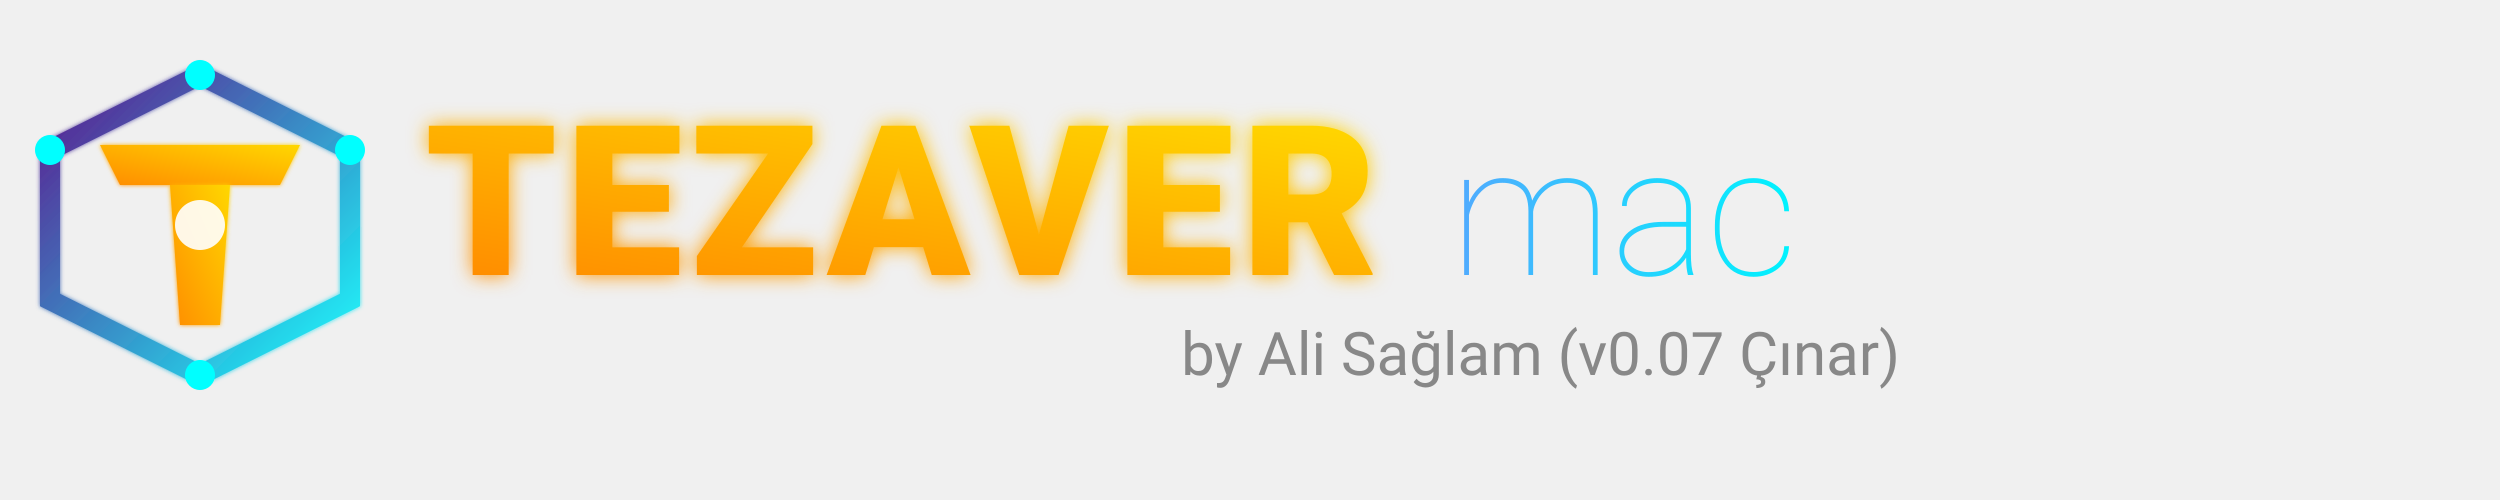
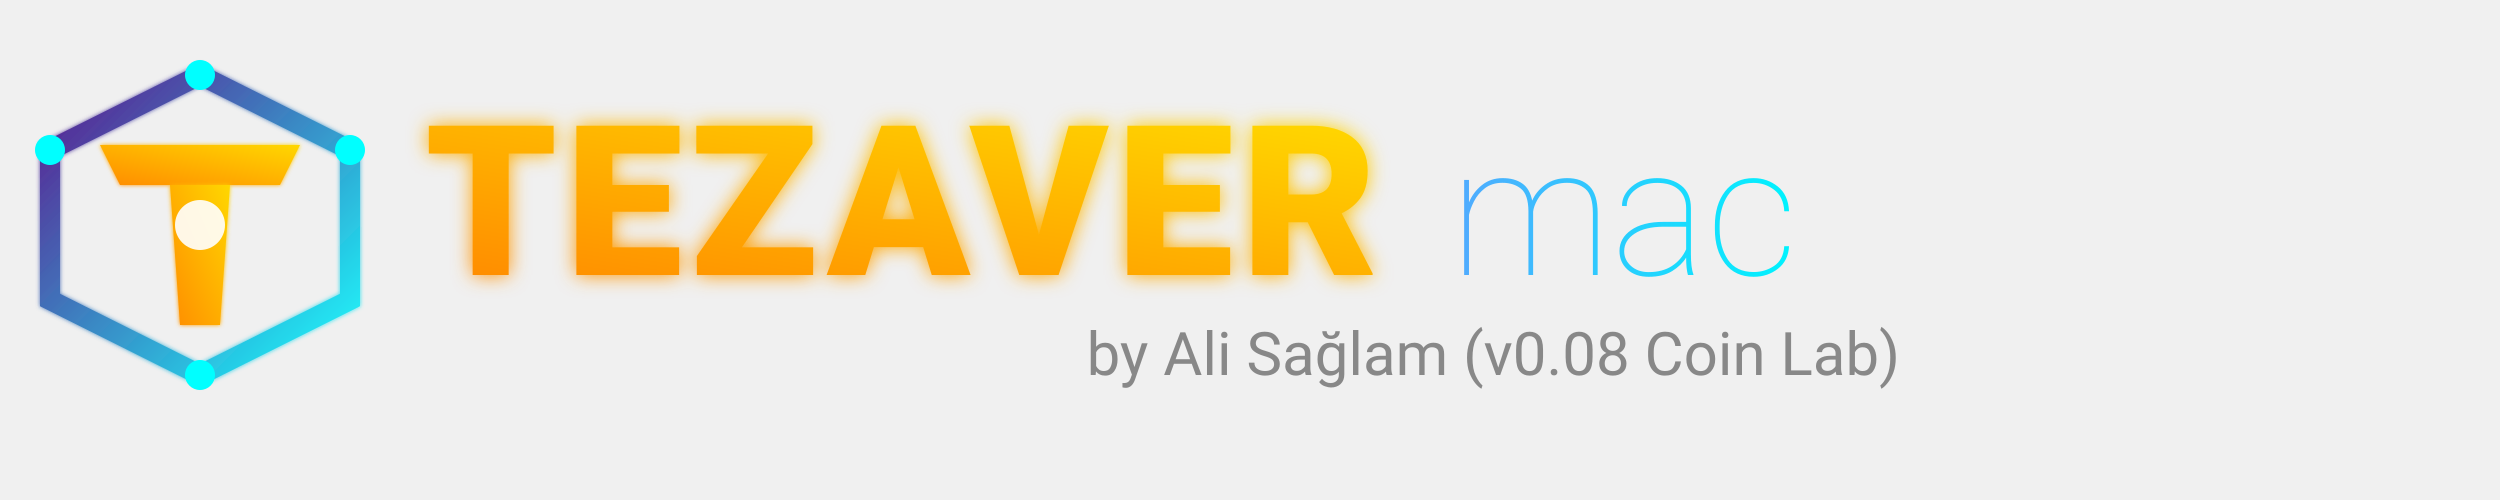
<svg xmlns="http://www.w3.org/2000/svg" viewBox="0 0 500 100" fill="none">
  <defs>
    <linearGradient id="grad2" x1="0%" y1="0%" x2="0%" y2="100%">
      <stop offset="0%" style="stop-color:#FFFFFF;stop-opacity:1" />
      <stop offset="100%" style="stop-color:#E0E0E0;stop-opacity:1" />
    </linearGradient>
    <linearGradient id="grad1" x1="0%" y1="0%" x2="100%" y2="0%">
      <stop offset="0%" style="stop-color:#4facfe;stop-opacity:1" />
      <stop offset="100%" style="stop-color:#00f2fe;stop-opacity:1" />
    </linearGradient>
    <linearGradient id="icon_grad1" x1="0%" y1="0%" x2="100%" y2="100%">
      <stop offset="0%" style="stop-color:#4B0082;stop-opacity:1" />
      <stop offset="100%" style="stop-color:#00FFFF;stop-opacity:1" />
    </linearGradient>
    <linearGradient id="icon_grad2" x1="100%" y1="0%" x2="0%" y2="100%">
      <stop offset="0%" style="stop-color:#FFD700;stop-opacity:1" />
      <stop offset="100%" style="stop-color:#FF8C00;stop-opacity:1" />
    </linearGradient>
    <filter id="glow" x="-20%" y="-20%" width="140%" height="140%">
      <feGaussianBlur stdDeviation="2" result="blur" />
      <feComposite in="SourceGraphic" in2="blur" operator="over" />
    </filter>
  </defs>
  <g transform="translate(0, 5) scale(0.2)">
    <path d="M200 50 L350 125 L350 275 L200 350 L50 275 L50 125 Z" stroke="url(#icon_grad1)" stroke-width="20" fill="none" filter="url(#glow)" opacity="0.9" />
    <circle cx="50" cy="125" r="15" fill="#00FFFF" />
    <circle cx="350" cy="125" r="15" fill="#00FFFF" />
    <circle cx="200" cy="350" r="15" fill="#00FFFF" />
    <circle cx="200" cy="50" r="15" fill="#00FFFF" />
    <path d="M100 120 L300 120 L280 160 L120 160 Z" fill="url(#icon_grad2)" filter="url(#glow)" />
    <path d="M170 160 L230 160 L220 300 L180 300 Z" fill="url(#icon_grad2)" filter="url(#glow)" />
    <circle cx="200" cy="200" r="25" fill="#FFFFFF" opacity="0.9">
      <animate attributeName="opacity" values="0.9;0.4;0.9" dur="3s" repeatCount="indefinite" />
    </circle>
  </g>
  <g transform="translate(75, 0)">
    <text x="10" y="55" font-family="-apple-system, BlinkMacSystemFont, 'Segoe UI', Roboto, Helvetica, Arial, sans-serif" font-weight="800" font-size="42" fill="url(#icon_grad2)" letter-spacing="1.5" filter="url(#glow)">TEZAVER</text>
    <text x="215" y="55" font-family="-apple-system, BlinkMacSystemFont, 'Segoe UI', Roboto, Helvetica, Arial, sans-serif" font-weight="200" font-size="36" fill="url(#grad1)" letter-spacing="0">mac</text>
-     <text x="305" y="75" text-anchor="end" font-family="-apple-system, BlinkMacSystemFont, 'Segoe UI', Roboto, Helvetica, Arial, sans-serif" font-size="12" fill="#888888" letter-spacing="0">by Ali Sağlam (v0.07 Çınar)</text>
+     <text x="305" y="75" text-anchor="end" font-family="-apple-system, BlinkMacSystemFont, 'Segoe UI', Roboto, Helvetica, Arial, sans-serif" font-size="12" fill="#888888" letter-spacing="0">by Ali Sağlam (v0.08 Coin Lab)</text>
  </g>
</svg>
